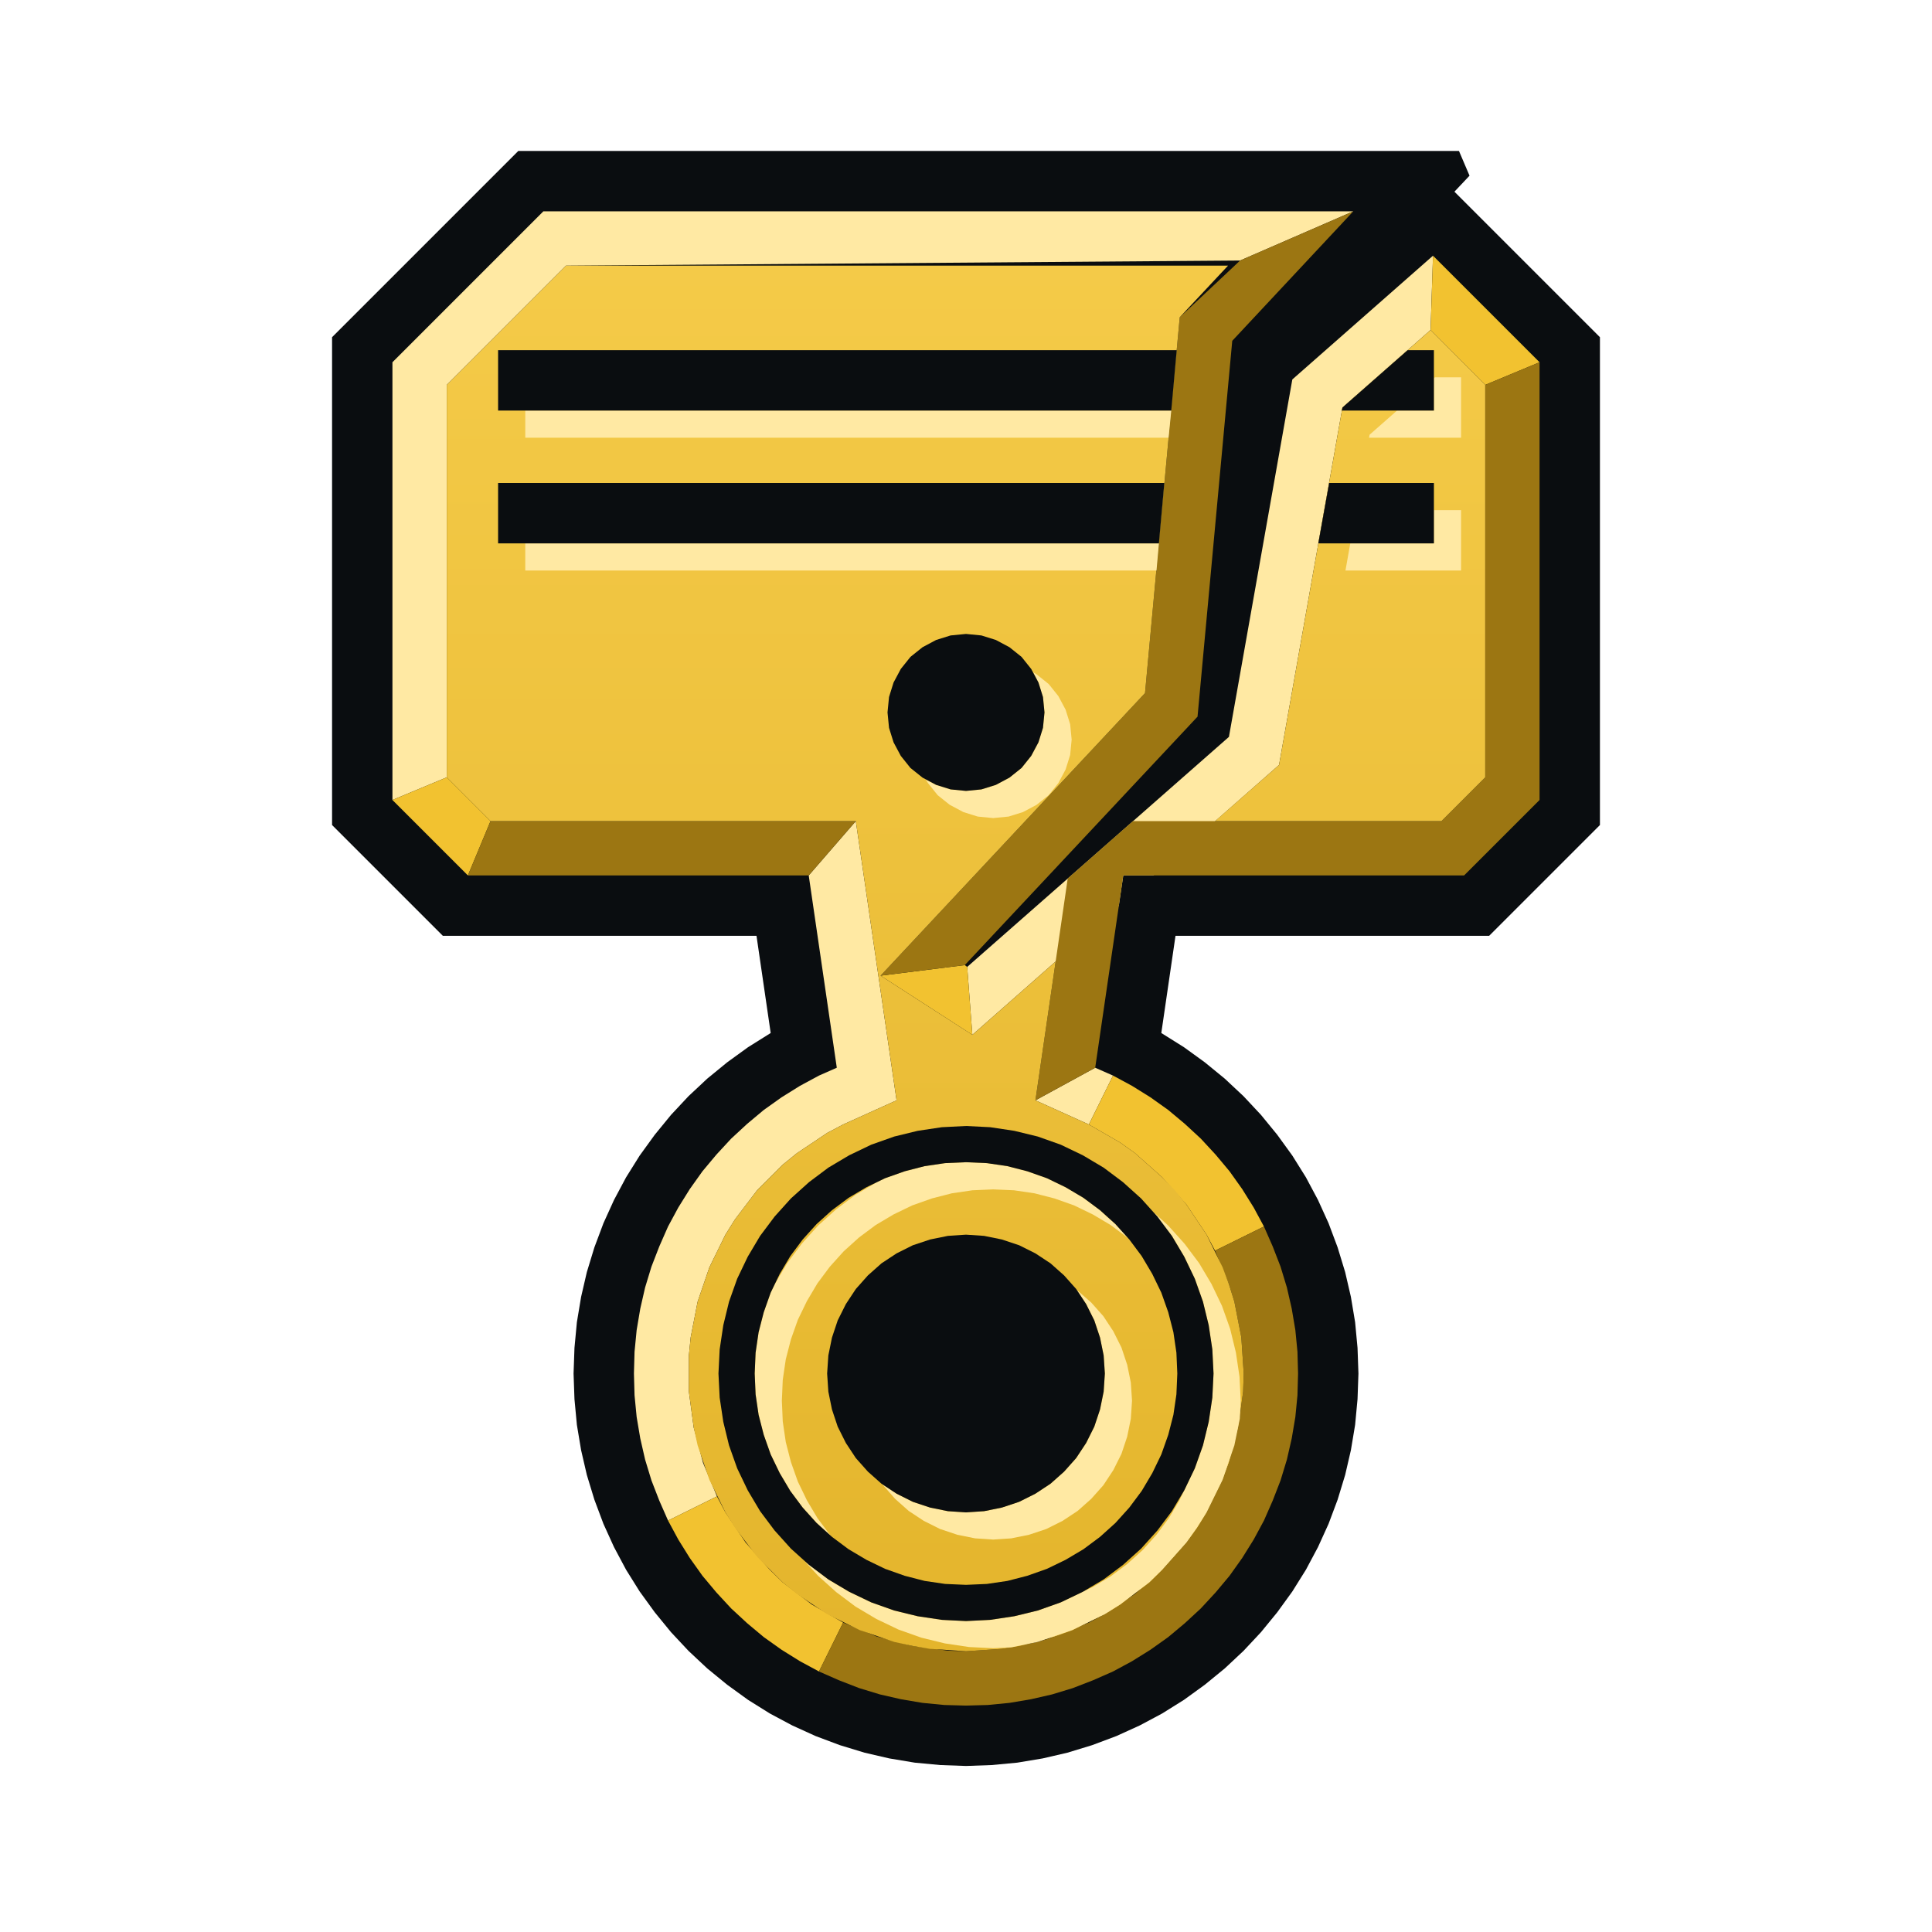
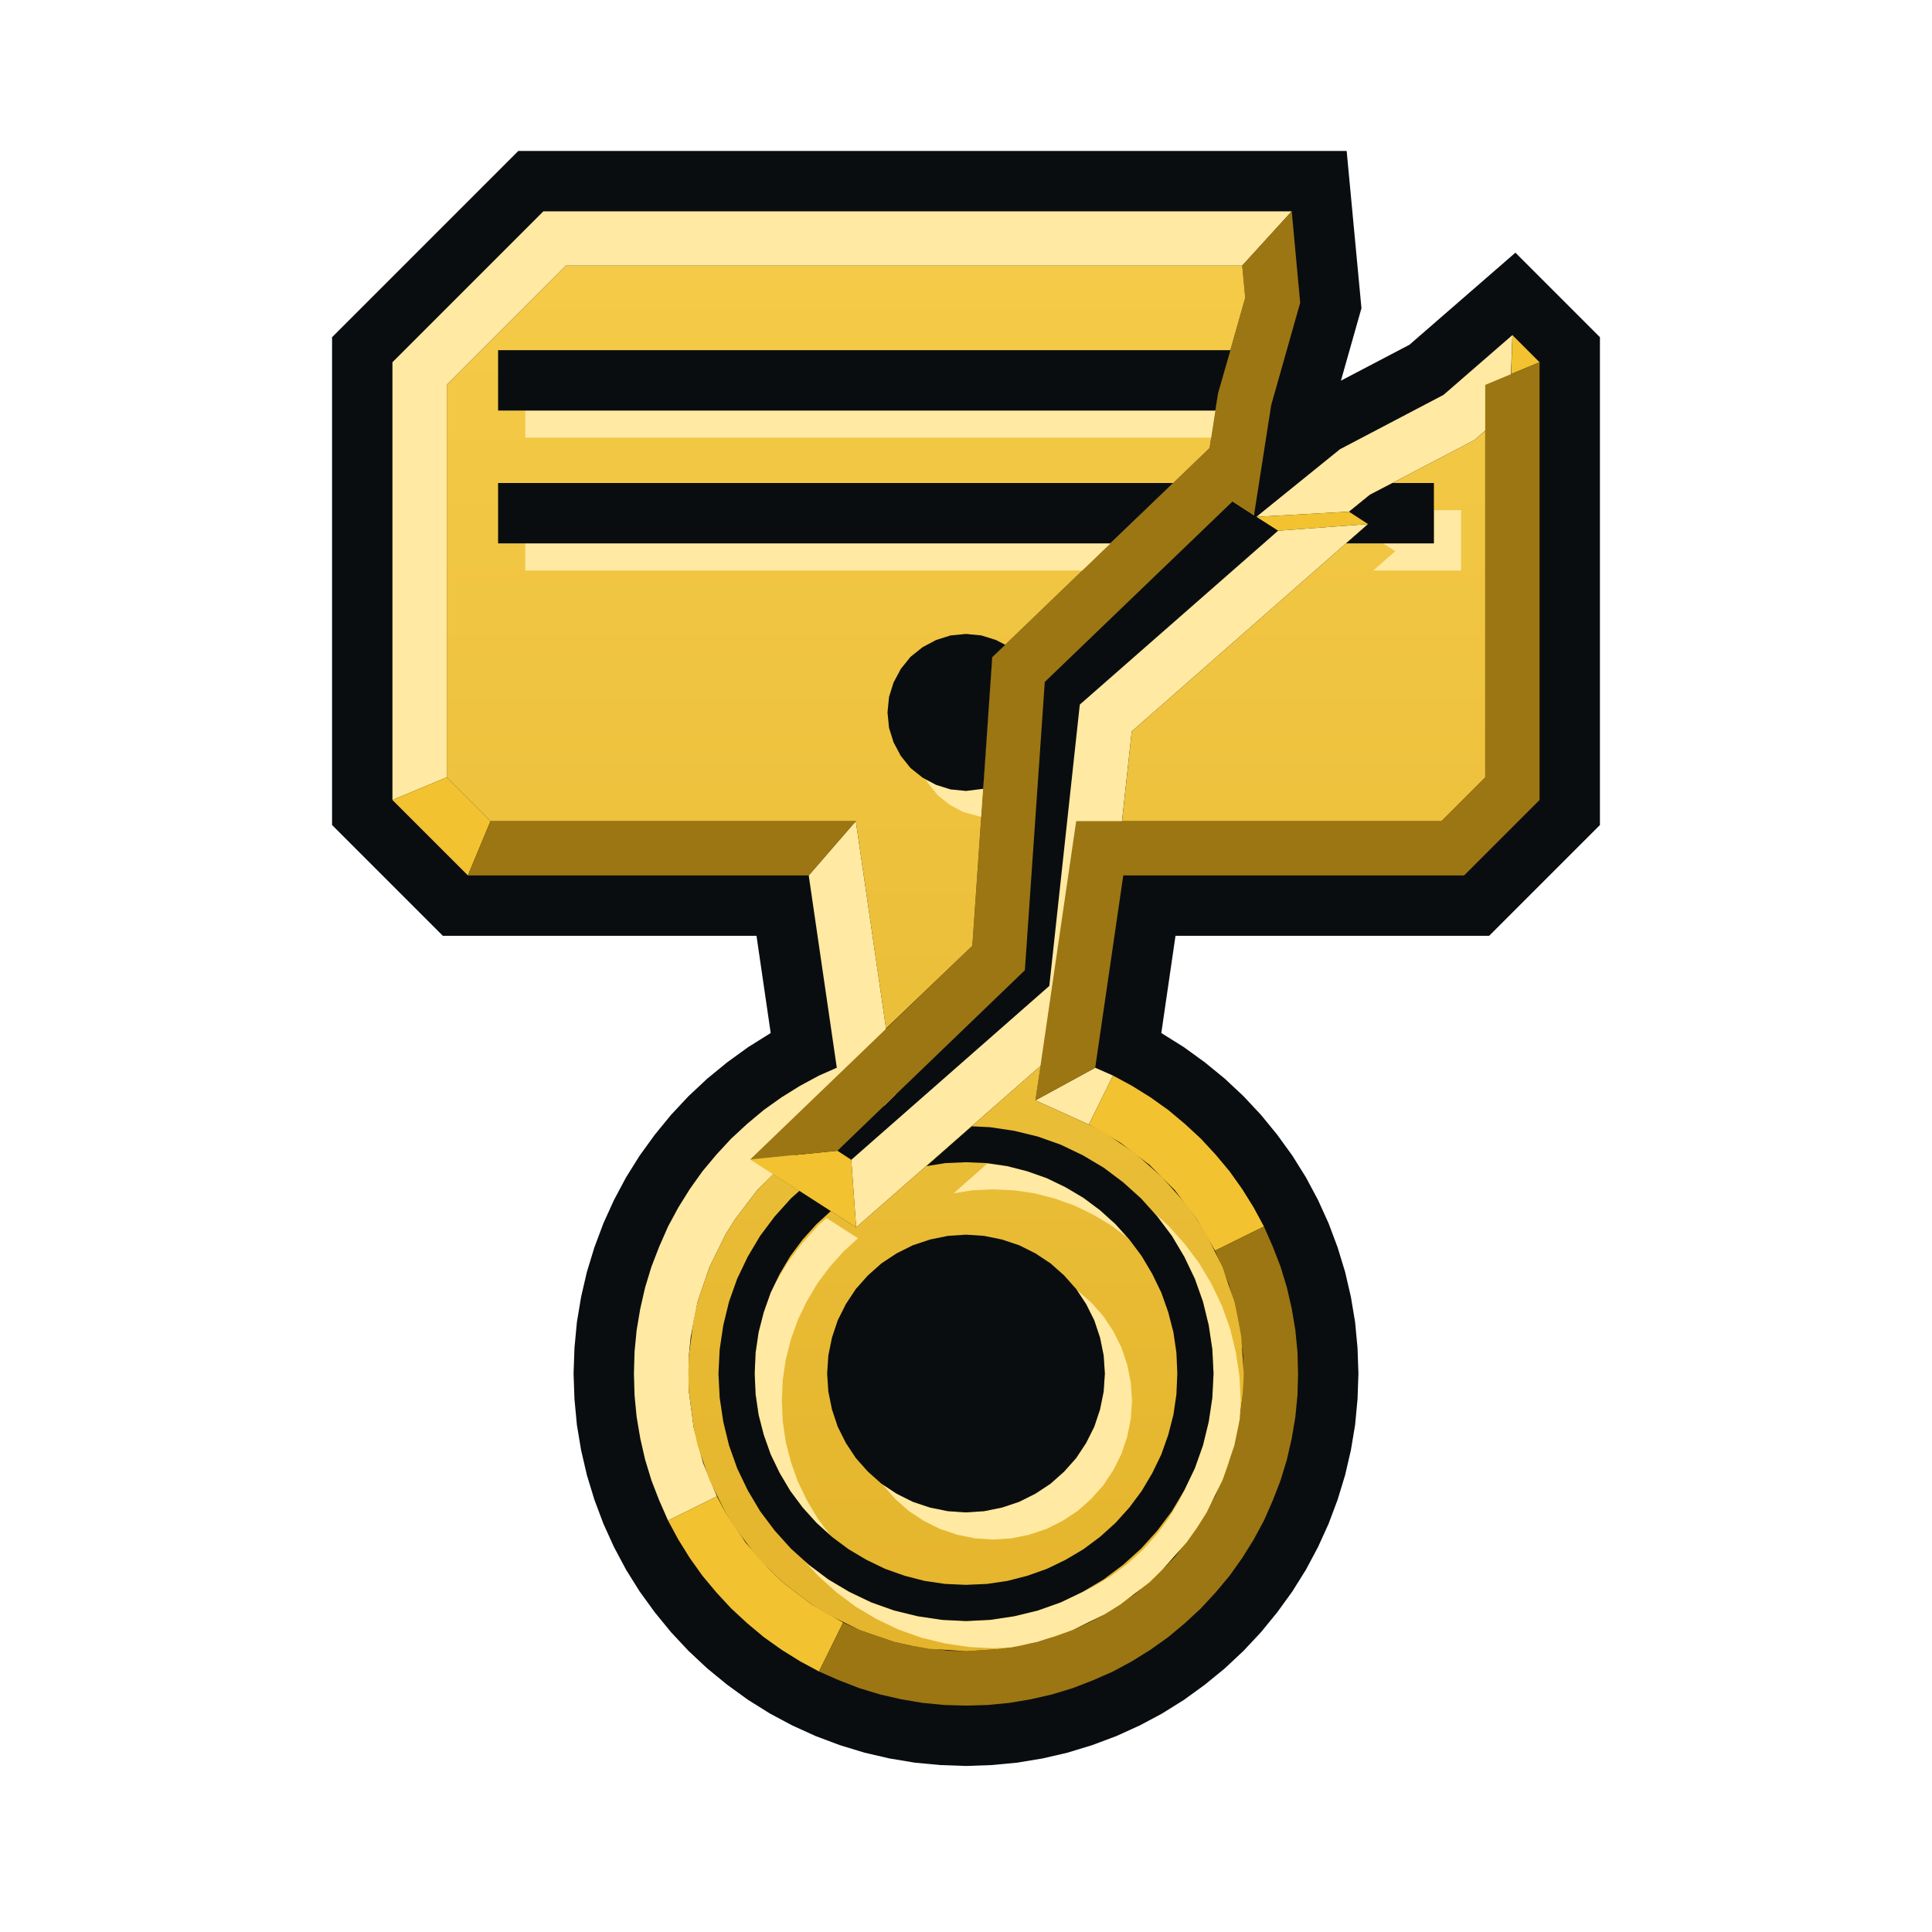
<svg xmlns="http://www.w3.org/2000/svg" viewBox="0 0 64 64" width="64" height="64">
  <defs>
    <linearGradient id="g1" gradientUnits="userSpaceOnUse" x1="0.00" y1="7.00" x2="0.00" y2="56.50">
      <stop offset="0.000" stop-color="#F5CB49" />
      <stop offset="1.000" stop-color="#E3B42B" />
    </linearGradient>
  </defs>
-   <path fill="#0A0D10" fill-rule="evenodd" d="M25.53 34.22L24.78 34.69L24.09 35.19L23.43 35.73L22.81 36.31L22.23 36.93L21.69 37.59L21.19 38.28L20.74 39L20.34 39.75L19.99 40.52L19.69 41.32L19.44 42.14L19.25 42.96L19.11 43.8L19.03 44.65L19 45.5L19.03 46.35L19.11 47.2L19.25 48.04L19.44 48.86L19.69 49.68L19.99 50.48L20.34 51.25L20.74 52L21.19 52.72L21.69 53.41L22.23 54.07L22.81 54.69L23.43 55.27L24.09 55.81L24.78 56.31L25.5 56.76L26.25 57.16L27.02 57.51L27.82 57.81L28.64 58.06L29.46 58.25L30.3 58.39L31.15 58.47L32 58.5L32.85 58.47L33.7 58.39L34.54 58.25L35.36 58.06L36.18 57.81L36.98 57.51L37.75 57.16L38.5 56.76L39.22 56.31L39.91 55.81L40.57 55.27L41.19 54.69L41.77 54.07L42.31 53.41L42.81 52.72L43.26 52L43.66 51.25L44.01 50.48L44.31 49.68L44.56 48.86L44.75 48.04L44.89 47.2L44.97 46.35L45 45.5L44.97 44.65L44.89 43.8L44.75 42.96L44.56 42.14L44.31 41.32L44.01 40.52L43.66 39.75L43.26 39L42.81 38.28L42.31 37.59L41.77 36.93L41.19 36.31L40.57 35.73L39.91 35.19L39.22 34.69L38.47 34.22L38.94 31L49.33 31L53 27.33L53 11.17L48.18 6.35L48.68 5.82L48.33 5L17.17 5L11 11.17L11 27.33L14.67 31L25.06 31Z" />
-   <path fill="#FFE9A3" fill-rule="evenodd" d="M18.75 8.8L41.08 8.63L44.83 7L18 7L13 12L13 26.5L14.8 25.75L14.8 12.75ZM21.21 43.35L21.09 44.06L21.02 44.78L21 45.5L21.02 46.22L21.09 46.94L21.21 47.65L21.37 48.35L21.58 49.04L21.84 49.71L22.13 50.37L23.75 49.57L23.29 48.46L22.98 47.29L22.82 46.1L22.82 44.9L22.88 44.3L23.11 43.12L23.5 41.98L24.03 40.9L24.35 40.39L25.08 39.43L25.93 38.58L26.4 38.2L27.4 37.53L27.93 37.25L29.7 36.45L28.35 27.2L26.79 29L27.72 35.37L27.13 35.63L26.5 35.97L25.89 36.35L25.3 36.77L24.75 37.23L24.22 37.72L23.73 38.25L23.27 38.8L22.85 39.39L22.47 40L22.13 40.63L21.84 41.29L21.58 41.96L21.37 42.65ZM32.21 34.28L37.06 30.01L37.21 29L38.21 29L42.37 25.34L44.47 13.5L47.39 10.93L47.47 8.47L42.81 12.57L40.71 24.41L32.04 32.03ZM36.87 35.63L36.28 35.37L34.3 36.45L36.07 37.25Z" />
-   <path fill="#F2C230" fill-rule="evenodd" d="M14.8 25.75L13 26.5L15.5 29L16.25 27.2ZM32.21 34.28L32.04 32.03L31.96 31.97L29.17 32.32ZM23.73 52.75L24.22 53.28L24.75 53.77L25.3 54.23L25.89 54.65L26.5 55.03L27.13 55.37L27.93 53.75L26.89 53.15L25.93 52.42L25.5 52L24.7 51.1L24.03 50.1L23.75 49.57L22.13 50.37L22.47 51L22.85 51.61L23.27 52.2ZM51 12L47.47 8.47L47.39 10.93L49.2 12.75ZM37.6 38.2L38.5 39L39.3 39.9L39.97 40.9L40.25 41.43L41.87 40.63L41.53 40L41.15 39.39L40.73 38.8L40.27 38.25L39.78 37.72L39.25 37.23L38.7 36.77L38.11 36.35L37.5 35.97L36.87 35.63L36.07 37.25L37.11 37.85Z" />
-   <path fill="#9C7612" fill-rule="evenodd" d="M37.21 29L48.5 29L51 26.5L51 12L49.2 12.75L49.2 25.75L47.75 27.2L37.53 27.2L35.37 29.1L34.3 36.45L36.28 35.37ZM39.67 23.74L40.82 11.29L44.83 7L41.08 8.63L39.08 10.51L37.93 22.96L29.17 32.32L31.96 31.97ZM15.5 29L26.79 29L28.35 27.2L16.25 27.2ZM31.28 56.48L32 56.5L32.72 56.48L33.44 56.41L34.15 56.29L34.85 56.13L35.54 55.92L36.21 55.66L36.87 55.37L37.5 55.03L38.11 54.65L38.7 54.23L39.25 53.77L39.78 53.28L40.27 52.75L40.73 52.2L41.15 51.61L41.53 51L41.87 50.37L42.16 49.71L42.42 49.04L42.63 48.35L42.79 47.65L42.91 46.94L42.98 46.22L43 45.5L42.98 44.78L42.91 44.06L42.79 43.35L42.63 42.65L42.42 41.96L42.16 41.29L41.87 40.63L40.25 41.43L40.71 42.54L40.89 43.12L41.12 44.3L41.2 45.5L41.18 46.1L41.02 47.29L40.71 48.46L40.5 49.02L39.97 50.1L39.3 51.1L38.5 52L37.6 52.8L36.6 53.47L36.07 53.75L34.96 54.21L34.38 54.39L33.2 54.62L32 54.7L31.4 54.68L30.21 54.52L29.04 54.21L27.93 53.75L27.13 55.37L27.79 55.66L28.46 55.92L29.15 56.13L29.85 56.29L30.56 56.41Z" />
-   <path fill="url(#g1)" fill-rule="evenodd" d="M34.97 31.85L32.21 34.28L29.17 32.32L37.93 22.96L39.08 10.51L40.68 8.8L18.75 8.8L14.8 12.75L14.8 25.75L16.25 27.2L28.35 27.2L29.7 36.45L27.93 37.25L27.4 37.53L26.4 38.2L25.93 38.58L25.08 39.43L24.35 40.39L24.03 40.9L23.5 41.98L23.11 43.12L22.88 44.3L22.82 44.9L22.82 46.1L22.98 47.29L23.11 47.88L23.5 49.02L24.03 50.1L24.35 50.61L25.08 51.57L25.93 52.42L26.4 52.8L27.4 53.47L28.48 54L29.62 54.39L30.21 54.52L30.8 54.62L32 54.7L33.2 54.62L33.79 54.52L34.96 54.21L35.52 54L36.6 53.47L37.11 53.15L38.07 52.42L38.5 52L39.3 51.1L39.65 50.61L39.97 50.1L40.5 49.02L40.71 48.46L41.02 47.29L41.18 46.1L41.2 45.5L41.12 44.3L40.89 43.12L40.71 42.54L40.5 41.98L39.97 40.9L39.3 39.9L38.92 39.43L38.5 39L37.6 38.2L37.11 37.85L36.07 37.25L34.3 36.45ZM40.25 27.2L47.75 27.2L49.2 25.75L49.2 12.75L47.39 10.93L44.47 13.5L42.37 25.34Z" />
-   <path fill="#FFE9A3" fill-rule="evenodd" d="M17.4 14.5L38.71 14.5L38.8 13.6L17.4 13.6ZM47.5 12.53L47.5 13.6L46.28 13.6L45.37 14.4L45.35 14.5L48.4 14.5L48.4 12.5L47.53 12.5ZM17.4 18.9L38.31 18.9L38.39 18L17.4 18ZM44.57 18.9L48.4 18.9L48.4 16.9L47.5 16.9L47.5 18L44.73 18Z" />
-   <path fill="#0A0D10" fill-rule="evenodd" d="M38.8 13.6L38.98 11.6L16.5 11.6L16.5 13.6ZM47.5 11.6L46.63 11.6L44.47 13.5L44.45 13.6L47.5 13.6ZM38.39 18L38.57 16L16.5 16L16.5 18ZM47.5 16L44.03 16L43.67 18L47.5 18Z" />
-   <path fill="#FFE9A3" fill-rule="evenodd" d="M34.74 22.66L34.34 22.34L34.23 22.27L34.4 22.61L34.55 23.09L34.6 23.6L34.55 24.11L34.4 24.59L34.16 25.04L33.84 25.44L33.44 25.76L32.99 26L32.51 26.15L32 26.2L31.49 26.15L31.01 26L30.67 25.83L30.74 25.94L31.06 26.34L31.46 26.66L31.91 26.9L32.39 27.05L32.9 27.1L33.41 27.05L33.89 26.9L34.34 26.66L34.74 26.34L35.06 25.94L35.3 25.49L35.45 25.01L35.5 24.5L35.45 23.99L35.3 23.51L35.06 23.06Z" />
-   <path fill="#0A0D10" fill-rule="evenodd" d="M34.4 22.61L34.16 22.16L33.84 21.76L33.44 21.44L32.99 21.2L32.51 21.05L32 21L31.49 21.05L31.01 21.2L30.56 21.44L30.16 21.76L29.84 22.16L29.6 22.61L29.45 23.09L29.4 23.6L29.45 24.11L29.6 24.59L29.84 25.04L30.16 25.44L30.56 25.76L31.01 26L31.49 26.15L32 26.2L32.51 26.15L32.99 26L33.44 25.76L33.84 25.44L34.16 25.04L34.4 24.59L34.55 24.11L34.6 23.6L34.55 23.09Z" />
+   <path fill="#0A0D10" fill-rule="evenodd" d="M25.53 34.22L24.78 34.69L24.09 35.19L23.43 35.73L22.81 36.31L22.23 36.93L21.69 37.59L21.19 38.28L20.74 39L20.34 39.75L19.99 40.52L19.69 41.32L19.44 42.14L19.25 42.96L19.11 43.8L19.03 44.65L19 45.5L19.03 46.35L19.11 47.2L19.25 48.04L19.44 48.86L19.69 49.68L19.99 50.48L20.34 51.25L20.74 52L21.19 52.72L21.69 53.41L22.23 54.07L22.81 54.69L23.43 55.27L24.09 55.81L24.78 56.31L25.5 56.76L26.25 57.16L27.02 57.51L27.82 57.81L28.64 58.06L29.46 58.25L30.3 58.39L31.15 58.47L32 58.5L32.85 58.47L33.7 58.39L34.54 58.25L35.36 58.06L36.18 57.81L36.98 57.51L37.75 57.16L38.5 56.76L39.22 56.31L39.91 55.81L40.57 55.27L41.19 54.69L41.77 54.07L42.31 53.41L42.81 52.72L43.26 52L43.66 51.25L44.01 50.48L44.31 49.68L44.56 48.86L44.75 48.04L44.89 47.2L44.97 46.35L45 45.5L44.97 44.65L44.89 43.8L44.75 42.96L44.56 42.14L44.31 41.32L44.01 40.52L43.66 39.75L43.26 39L42.81 38.28L42.31 37.59L41.77 36.93L41.19 36.31L40.57 35.73L39.91 35.19L39.22 34.69L38.47 34.22L38.94 31L49.33 31L53 27.33L53 11.17L50.2 8.37L46.69 11.42L44.42 12.61L45.1 10.21L44.61 5L17.17 5L11 11.17L11 27.33L14.67 31L25.06 31Z" />
+   <path fill="#FFE9A3" fill-rule="evenodd" d="M41.15 8.8L42.79 7L18 7L13 12L13 26.5L14.8 25.75L14.8 12.75L18.75 8.8ZM21.37 42.65L21.21 43.35L21.09 44.06L21.02 44.78L21 45.5L21.02 46.22L21.09 46.94L21.21 47.65L21.37 48.35L21.58 49.04L21.84 49.71L22.13 50.37L23.75 49.57L23.29 48.46L22.98 47.29L22.82 46.1L22.82 44.9L22.88 44.3L23.11 43.12L23.5 41.98L24.03 40.9L24.35 40.39L25.08 39.43L25.93 38.58L26.4 38.2L27.4 37.53L27.93 37.25L29.29 36.63L29.67 36.26L28.35 27.2L26.79 29L27.72 35.37L27.13 35.63L26.5 35.97L25.89 36.35L25.3 36.77L24.75 37.23L24.22 37.72L23.73 38.25L23.27 38.8L22.85 39.39L22.47 40L22.13 40.63L21.84 41.29L21.58 41.96ZM44.69 16.95L45.38 16.39L48.84 14.58L50.01 13.56L50.1 11.1L47.82 13.08L44.39 14.88L41.62 17.12ZM28.36 40.66L36.48 33.55L37.49 24.23L45.32 17.36L42.34 17.58L35.77 23.34L34.76 32.66L28.2 38.42ZM36.28 35.37L34.3 36.45L36.07 37.25L36.87 35.63Z" />
+   <path fill="#F2C230" fill-rule="evenodd" d="M51 12L50.1 11.1L50.06 12.39ZM41.55 17L40.6 14.32L40.83 16.61L41.54 17.07ZM45.32 17.36L44.69 16.95L41.62 17.12L42.34 17.58ZM15.5 29L16.25 27.2L14.8 25.75L13 26.5ZM39.65 40.39L40.25 41.43L41.87 40.63L41.53 40L41.15 39.39L40.73 38.8L40.27 38.25L39.78 37.72L39.25 37.23L38.7 36.77L38.11 36.35L37.5 35.97L36.87 35.63L36.07 37.25L37.11 37.85L38.07 38.58L38.92 39.43ZM27.74 38.12L24.85 38.41L28.36 40.66L28.2 38.42ZM27.13 55.37L27.93 53.75L26.89 53.15L25.93 52.42L25.5 52L24.7 51.1L24.03 50.1L23.75 49.57L22.13 50.37L22.47 51L22.85 51.61L23.27 52.2L23.73 52.75L24.22 53.28L24.75 53.77L25.3 54.23L25.89 54.65L26.5 55.03Z" />
+   <path fill="#9C7612" fill-rule="evenodd" d="M34.61 22.59L40.83 16.61L41.54 17.07L42.11 13.42L43.07 10.03L42.79 7L41.15 8.8L41.25 9.86L40.35 13.03L40.07 14.84L32.87 21.77L32.21 31.33L24.85 38.41L27.74 38.12L33.95 32.14ZM26.79 29L28.35 27.2L16.25 27.2L15.5 29ZM37.21 29L48.5 29L51 26.5L51 12L49.2 12.75L49.2 25.75L47.75 27.2L35.65 27.2L34.3 36.45L36.28 35.37ZM30.56 56.41L31.28 56.48L32 56.5L32.72 56.48L33.44 56.41L34.15 56.29L34.85 56.13L35.54 55.92L36.21 55.66L36.87 55.37L37.5 55.03L38.11 54.65L38.7 54.23L39.25 53.77L39.78 53.28L40.27 52.75L40.73 52.2L41.15 51.61L41.53 51L41.87 50.37L42.16 49.71L42.42 49.04L42.63 48.35L42.79 47.65L42.91 46.94L42.98 46.22L43 45.5L42.98 44.78L42.91 44.06L42.79 43.35L42.63 42.65L42.42 41.96L42.16 41.29L41.87 40.63L40.25 41.43L40.71 42.54L41.02 43.71L41.18 44.9L41.18 46.1L41.02 47.29L40.71 48.46L40.25 49.57L39.65 50.61L38.92 51.57L38.5 52L37.6 52.8L36.6 53.47L36.07 53.75L35.52 54L34.38 54.39L33.2 54.62L32 54.7L31.4 54.68L30.21 54.52L29.62 54.39L28.48 54L27.93 53.75L27.13 55.37L27.79 55.66L28.46 55.92L29.15 56.13L29.85 56.29Z" />
+   <path fill="url(#g1)" fill-rule="evenodd" d="M25.61 38.89L25.08 39.43L24.35 40.39L24.03 40.9L23.5 41.98L23.11 43.12L22.98 43.71L22.82 44.9L22.8 45.5L22.82 46.1L22.98 47.29L23.11 47.88L23.5 49.02L24.03 50.1L24.35 50.61L25.08 51.57L25.5 52L25.93 52.42L26.89 53.15L27.4 53.47L28.48 54L29.62 54.39L30.21 54.52L30.8 54.62L32 54.7L33.2 54.62L33.79 54.52L34.96 54.21L35.52 54L36.6 53.47L37.11 53.15L38.07 52.42L38.5 52L39.3 51.1L39.65 50.61L39.97 50.1L40.5 49.02L40.71 48.46L41.02 47.29L41.18 46.1L41.2 45.5L41.12 44.3L41.02 43.71L40.89 43.12L40.5 41.98L39.97 40.9L39.65 40.39L39.3 39.9L38.5 39L37.6 38.2L36.6 37.53L36.07 37.25L34.3 36.45L34.47 35.31L28.36 40.66ZM29.35 34.07L32.21 31.33L32.87 21.77L40.07 14.84L40.35 13.03L41.25 9.86L41.15 8.8L18.75 8.8L14.8 12.75L14.8 25.75L16.25 27.2L28.35 27.2ZM37.17 27.2L47.75 27.2L49.2 25.75L49.2 14.27L48.84 14.58L45.38 16.39L44.69 16.95L45.32 17.36L37.49 24.23Z" />
+   <path fill="#FFE9A3" fill-rule="evenodd" d="M17.4 14.5L40.12 14.5L40.35 13.03L40.26 13.6L17.4 13.6ZM17.4 18.9L35.85 18.9L37.93 16.9L36.78 18L17.4 18ZM46.22 18.26L45.49 18.9L48.4 18.9L48.4 16.9L47.5 16.9L47.5 18L45.82 18Z" />
+   <path fill="#0A0D10" fill-rule="evenodd" d="M40.26 13.6L40.35 13.03L40.76 11.6L16.5 11.6L16.5 13.6ZM36.78 18L38.86 16L16.5 16L16.5 18ZM47.5 16L46.13 16L45.38 16.39L44.69 16.95L45.32 17.36L44.59 18L47.5 18Z" />
+   <path fill="#FFE9A3" fill-rule="evenodd" d="M30.74 25.94L31.06 26.34L31.46 26.66L31.91 26.9L32.5 27.06L32.59 25.77L32.57 26.13L32 26.2L31.49 26.15L31.01 26L30.67 25.83Z" />
+   <path fill="#0A0D10" fill-rule="evenodd" d="M32.99 21.2L32.51 21.05L32 21L31.49 21.05L31.01 21.2L30.56 21.44L30.16 21.76L29.84 22.16L29.6 22.61L29.45 23.09L29.4 23.6L29.45 24.11L29.6 24.59L29.84 25.04L30.16 25.44L30.56 25.76L31.01 26L31.49 26.15L32 26.2L32.57 26.13L32.87 21.77L33.3 21.36Z" />
  <path fill="#FFE9A3" fill-rule="evenodd" d="M36.88 44.1L36.55 43.6L36.15 43.15L35.67 42.73L35.98 43.2L36.25 43.74L36.44 44.31L36.56 44.9L36.6 45.5L36.56 46.1L36.44 46.69L36.25 47.26L35.98 47.8L35.65 48.3L35.25 48.75L34.8 49.15L34.3 49.48L33.76 49.75L33.19 49.94L32.6 50.06L32 50.1L31.4 50.06L30.81 49.94L30.24 49.75L29.7 49.48L29.23 49.17L29.65 49.65L30.1 50.05L30.6 50.38L31.14 50.65L31.71 50.84L32.3 50.96L32.9 51L33.5 50.96L34.09 50.84L34.66 50.65L35.2 50.38L35.7 50.05L36.15 49.65L36.55 49.2L36.88 48.7L37.15 48.16L37.34 47.59L37.46 47L37.5 46.4L37.46 45.8L37.34 45.21L37.15 44.64Z" />
  <path fill="#0A0D10" fill-rule="evenodd" d="M36.44 44.31L36.25 43.74L35.98 43.2L35.65 42.7L35.25 42.25L34.8 41.85L34.3 41.52L33.76 41.25L33.19 41.06L32.6 40.94L32 40.9L31.4 40.94L30.81 41.06L30.24 41.25L29.7 41.52L29.2 41.85L28.75 42.25L28.35 42.7L28.02 43.2L27.75 43.74L27.56 44.31L27.44 44.9L27.4 45.5L27.44 46.1L27.56 46.69L27.75 47.26L28.02 47.8L28.35 48.3L28.75 48.75L29.2 49.15L29.7 49.48L30.24 49.75L30.81 49.94L31.4 50.06L32 50.1L32.6 50.06L33.19 49.94L33.76 49.75L34.3 49.48L34.8 49.15L35.25 48.75L35.65 48.3L35.98 47.8L36.25 47.26L36.44 46.69L36.56 46.1L36.6 45.5L36.56 44.9Z" />
-   <path fill="#FFE9A3" fill-rule="evenodd" d="M40.13 42.53L39.72 41.84L39.24 41.2L38.7 40.6L38.23 40.17L38.82 40.94L39.23 41.63L39.58 42.36L39.85 43.12L40.04 43.9L40.16 44.7L40.2 45.5L40.16 46.3L40.04 47.1L39.85 47.88L39.58 48.64L39.07 49.7L38.72 50.29L38.31 50.84L37.85 51.35L37.34 51.81L36.79 52.22L36.2 52.57L35.14 53.08L34.38 53.35L33.6 53.54L32.8 53.66L32 53.7L31.2 53.66L30.4 53.54L29.62 53.35L28.86 53.08L28.13 52.73L27.44 52.32L26.67 51.73L27.1 52.2L27.7 52.74L28.34 53.22L29.03 53.63L29.76 53.98L30.52 54.25L31.3 54.44L32.1 54.56L32.9 54.6L33.5 54.57L34.38 54.39L35.52 54L36.6 53.47L37.11 53.15L38.07 52.42L38.5 52L39.3 51.1L39.65 50.61L39.97 50.1L40.5 49.02L40.89 47.88L41.07 47L41.1 46.4L41.06 45.6L40.94 44.8L40.75 44.02L40.48 43.26ZM28.34 39.58L27.7 40.06L27.1 40.6L26.56 41.2L26.08 41.84L25.67 42.53L25.53 42.82L25.3 43.47L25.13 44.13L25.03 44.81L25 45.5L25.03 46.19L25.13 46.87L25.3 47.53L25.53 48.18L25.83 48.8L26.18 49.39L26.59 49.94L27.05 50.45L27.52 50.88L27.08 50.29L26.73 49.7L26.43 49.08L26.2 48.43L26.03 47.77L25.93 47.09L25.9 46.4L25.93 45.71L26.03 45.03L26.2 44.37L26.43 43.72L26.73 43.1L27.08 42.51L27.49 41.96L27.95 41.45L28.46 40.99L29.01 40.58L29.6 40.23L30.22 39.93L30.87 39.7L31.53 39.53L32.21 39.43L32.9 39.4L33.59 39.43L34.27 39.53L34.93 39.7L35.58 39.93L36.2 40.23L36.79 40.58L37.38 41.02L36.95 40.55L36.44 40.09L35.89 39.68L35.3 39.33L34.68 39.03L34.03 38.8L33.37 38.63L32.69 38.53L32 38.5L31.31 38.53L30.63 38.63L29.97 38.8L29.32 39.03L29.03 39.17Z" />
-   <path fill="#0A0D10" fill-rule="evenodd" d="M39.85 43.12L39.58 42.36L39.23 41.63L38.82 40.94L38.34 40.3L37.8 39.7L37.2 39.16L36.56 38.68L35.87 38.27L35.14 37.92L34.38 37.65L33.6 37.46L32.8 37.34L32 37.3L31.2 37.34L30.4 37.46L29.62 37.65L28.86 37.92L28.13 38.27L27.44 38.68L26.8 39.16L26.2 39.7L25.66 40.3L25.18 40.94L24.77 41.63L24.42 42.36L24.15 43.12L23.96 43.9L23.84 44.7L23.8 45.5L23.84 46.3L23.96 47.1L24.15 47.88L24.42 48.64L24.77 49.37L25.18 50.06L25.66 50.7L26.2 51.3L26.8 51.84L27.44 52.32L28.13 52.73L28.86 53.08L29.62 53.35L30.4 53.54L31.2 53.66L32 53.7L32.8 53.66L33.6 53.54L34.38 53.35L35.14 53.08L35.87 52.73L36.56 52.32L37.2 51.84L37.8 51.3L38.34 50.7L38.82 50.06L39.23 49.37L39.58 48.64L39.85 47.88L40.04 47.1L40.16 46.3L40.2 45.5L40.16 44.7L40.04 43.9ZM38.7 47.53L38.47 48.18L38.17 48.8L37.82 49.39L37.41 49.94L36.95 50.45L36.44 50.91L35.89 51.32L35.3 51.67L34.68 51.97L34.03 52.2L33.37 52.37L32.69 52.47L32 52.5L31.31 52.47L30.63 52.37L29.97 52.2L29.32 51.97L28.7 51.67L28.11 51.32L27.56 50.91L27.05 50.45L26.59 49.94L26.18 49.39L25.83 48.8L25.53 48.18L25.3 47.53L25.13 46.87L25.03 46.19L25 45.5L25.03 44.81L25.13 44.13L25.3 43.47L25.53 42.82L25.83 42.2L26.18 41.61L26.59 41.06L27.05 40.55L27.56 40.09L28.11 39.68L28.7 39.33L29.32 39.03L29.97 38.8L30.63 38.63L31.31 38.53L32 38.5L32.69 38.53L33.37 38.63L34.03 38.8L34.68 39.03L35.3 39.33L35.89 39.68L36.44 40.09L36.95 40.55L37.41 41.06L37.82 41.61L38.17 42.2L38.47 42.82L38.7 43.47L38.87 44.13L38.97 44.81L39 45.5L38.97 46.19L38.87 46.87Z" />
+   <path fill="#FFE9A3" fill-rule="evenodd" d="M40.13 42.53L39.72 41.84L39.24 41.2L38.7 40.6L38.23 40.17L38.82 40.94L39.23 41.63L39.58 42.36L39.85 43.12L40.04 43.9L40.16 44.7L40.2 45.5L40.16 46.3L40.04 47.1L39.85 47.88L39.58 48.64L39.07 49.7L38.72 50.29L38.31 50.84L37.85 51.35L37.34 51.81L36.79 52.22L36.2 52.57L35.14 53.08L34.38 53.35L33.6 53.54L32.8 53.66L32 53.7L31.2 53.66L30.4 53.54L29.62 53.35L28.86 53.08L28.13 52.73L27.44 52.32L26.67 51.73L27.1 52.2L27.7 52.74L28.34 53.22L29.03 53.63L29.76 53.98L30.52 54.25L31.3 54.44L32.1 54.56L32.9 54.6L33.5 54.57L34.38 54.39L35.52 54L36.6 53.47L37.11 53.15L38.07 52.42L38.5 52L39.3 51.1L39.65 50.61L39.97 50.1L40.5 49.02L40.89 47.88L41.07 47L41.1 46.4L41.06 45.6L40.94 44.8L40.75 44.02L40.48 43.26ZM31.59 39.53L32.21 39.43L32.9 39.4L33.59 39.43L34.27 39.53L34.93 39.7L35.58 39.93L36.2 40.23L36.79 40.58L37.38 41.02L36.95 40.55L36.44 40.09L35.89 39.68L35.3 39.33L34.68 39.03L34.03 38.8L33.37 38.63L32.71 38.54ZM27.52 50.88L27.08 50.29L26.73 49.7L26.43 49.08L26.2 48.43L26.03 47.77L25.93 47.09L25.9 46.4L25.93 45.71L26.03 45.03L26.2 44.37L26.43 43.72L26.73 43.1L27.08 42.51L27.49 41.96L27.95 41.45L28.42 41.02L27.38 40.35L27.1 40.6L26.56 41.2L26.08 41.84L25.67 42.53L25.53 42.82L25.3 43.47L25.13 44.13L25.03 44.81L25 45.5L25.03 46.19L25.13 46.87L25.3 47.53L25.53 48.18L25.83 48.8L26.18 49.39L26.59 49.94L27.05 50.45Z" />
+   <path fill="#0A0D10" fill-rule="evenodd" d="M39.85 43.12L39.58 42.36L39.23 41.63L38.82 40.94L38.34 40.3L37.8 39.7L37.2 39.16L36.56 38.68L35.87 38.27L35.14 37.92L34.38 37.65L33.6 37.46L32.8 37.34L32.19 37.31L30.69 38.63L31.31 38.53L32 38.5L32.69 38.53L33.37 38.63L34.03 38.8L34.68 39.03L35.3 39.33L35.89 39.68L36.44 40.09L36.95 40.55L37.41 41.06L37.82 41.61L38.17 42.2L38.47 42.82L38.7 43.47L38.87 44.13L38.97 44.81L39 45.5L38.97 46.19L38.87 46.87L38.7 47.53L38.47 48.18L38.17 48.8L37.82 49.39L37.41 49.94L36.95 50.45L36.44 50.91L35.89 51.32L35.3 51.67L34.68 51.97L34.03 52.2L33.37 52.37L32.69 52.47L32 52.5L31.31 52.47L30.63 52.37L29.97 52.2L29.32 51.97L28.7 51.67L28.11 51.32L27.56 50.91L27.05 50.45L26.59 49.94L26.18 49.39L25.83 48.8L25.53 48.18L25.3 47.53L25.13 46.87L25.03 46.19L25 45.5L25.03 44.81L25.13 44.13L25.3 43.47L25.53 42.82L25.83 42.2L26.18 41.61L26.59 41.06L27.05 40.55L27.52 40.12L26.48 39.45L26.2 39.7L25.66 40.3L25.18 40.94L24.77 41.63L24.42 42.36L24.15 43.12L23.96 43.9L23.84 44.7L23.8 45.5L23.84 46.3L23.96 47.1L24.15 47.88L24.42 48.64L24.77 49.37L25.18 50.06L25.66 50.7L26.2 51.3L26.8 51.84L27.44 52.32L28.13 52.73L28.86 53.08L29.62 53.35L30.4 53.54L31.2 53.66L32 53.7L32.8 53.66L33.6 53.54L34.38 53.35L35.14 53.08L35.87 52.73L36.56 52.32L37.2 51.84L37.8 51.3L38.34 50.7L38.82 50.06L39.23 49.37L39.58 48.64L39.85 47.88L40.04 47.1L40.16 46.3L40.2 45.5L40.16 44.7L40.04 43.9Z" />
</svg>
